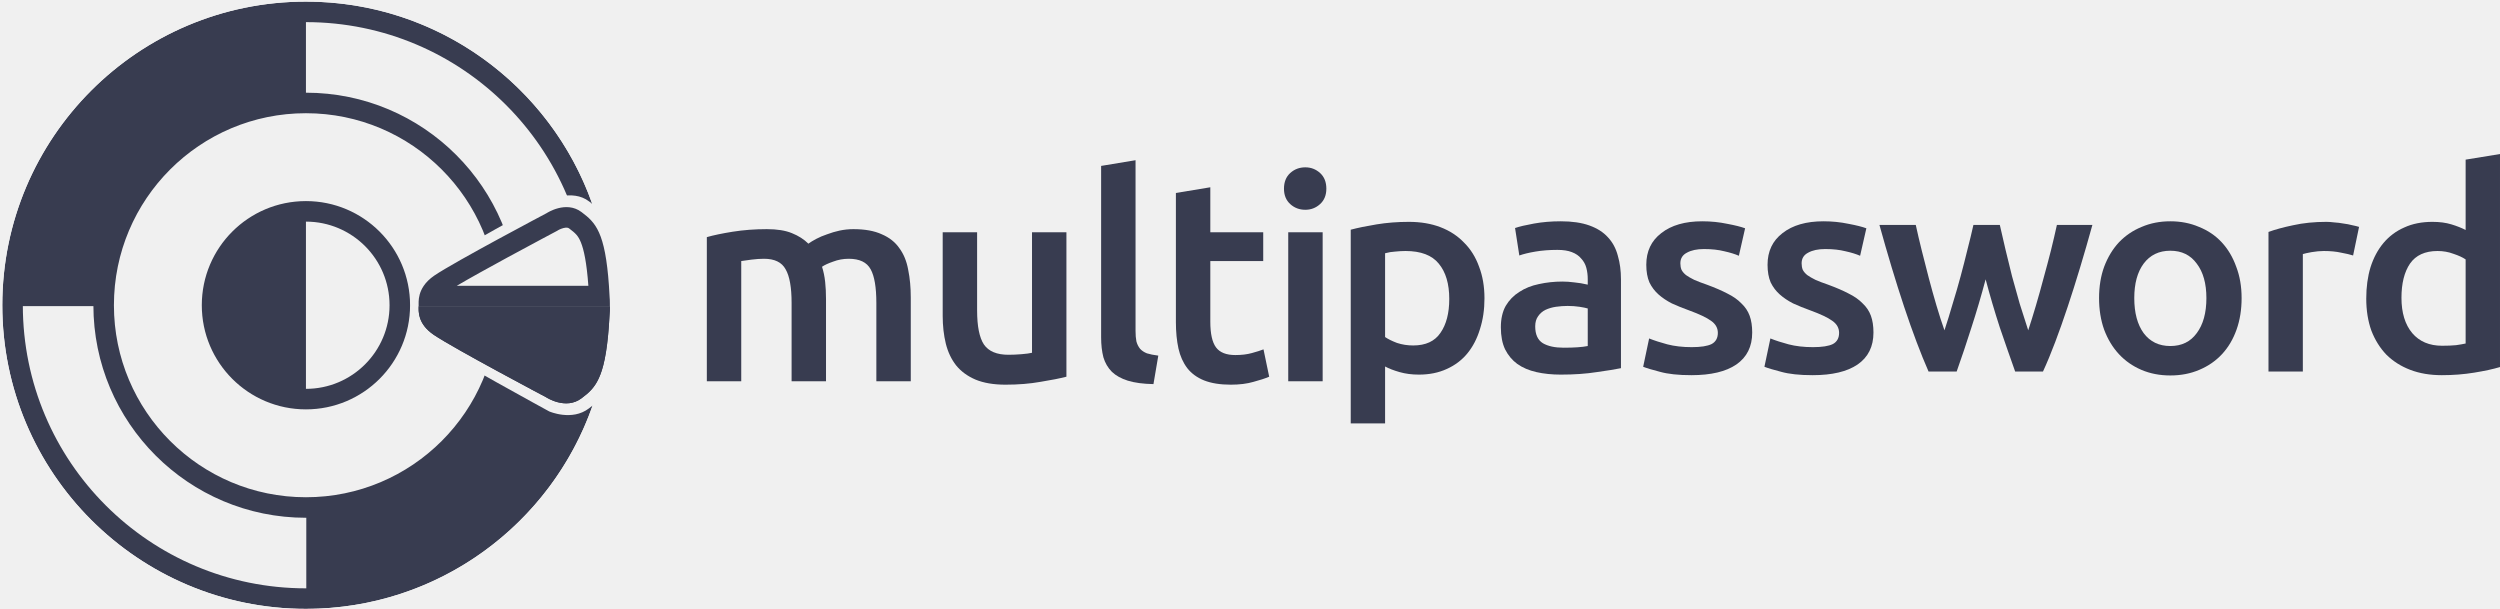
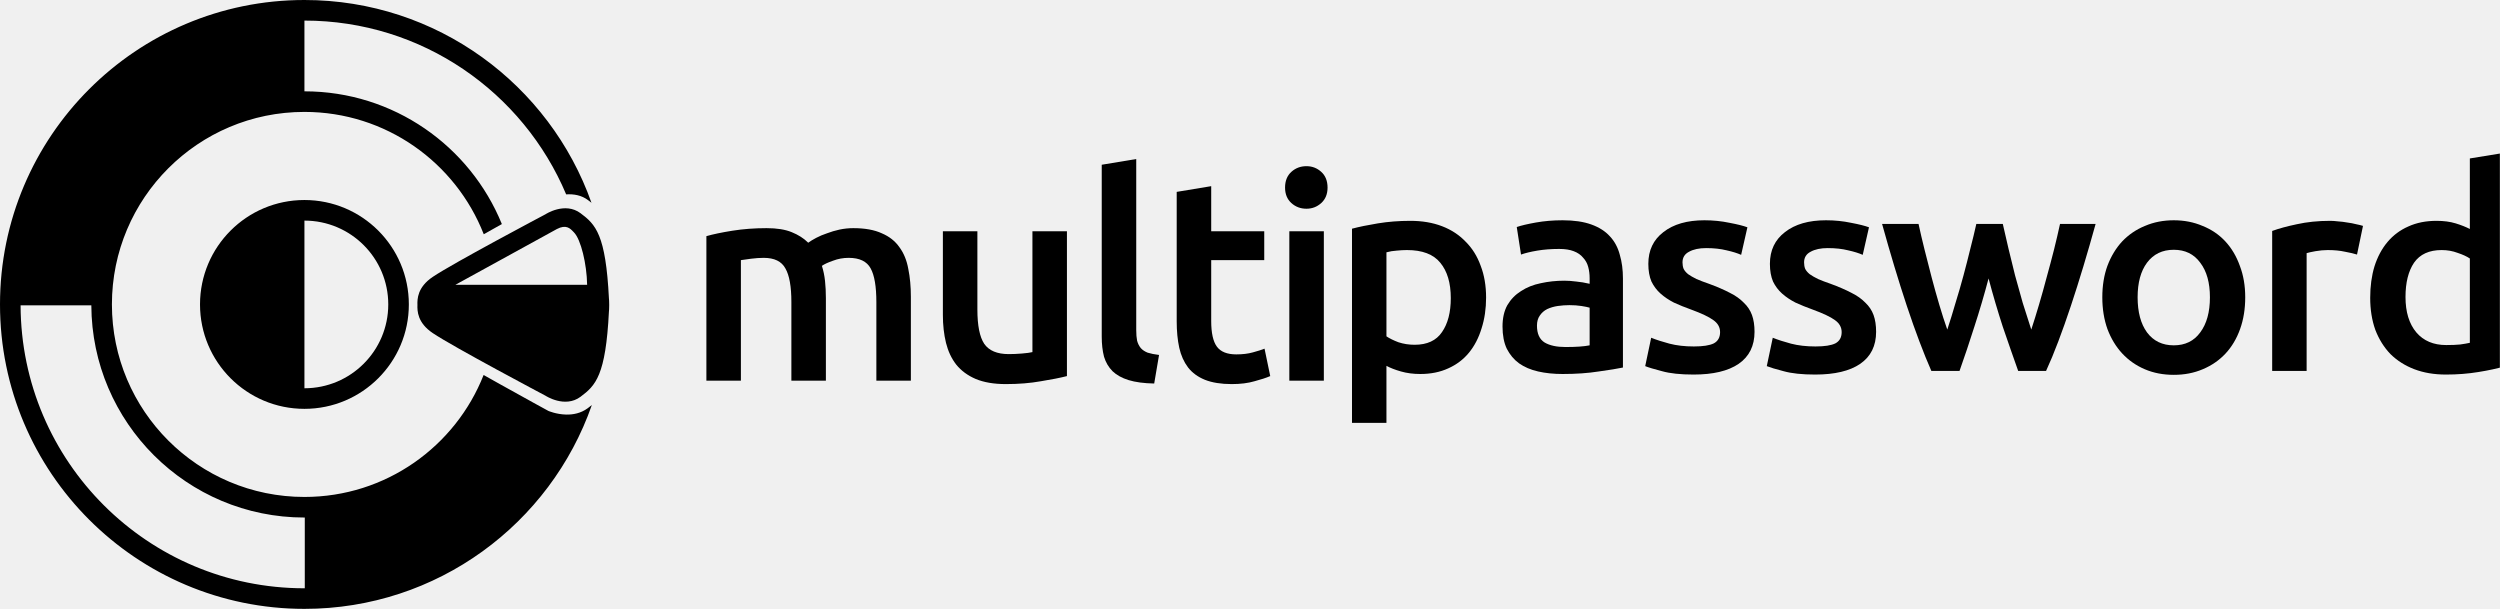
- <svg xmlns="http://www.w3.org/2000/svg" width="427" height="104" viewBox="0 0 427 104" fill="none">
-   <mask id="mask0" mask-type="alpha" maskUnits="userSpaceOnUse" x="0" y="0" width="102" height="104">
-     <path fill-rule="evenodd" clip-rule="evenodd" d="M101.154 34.821C100.991 34.692 100.827 34.565 100.662 34.437L100.619 34.404C97.755 32.179 93.516 34.237 93.516 34.237C93.516 34.237 76.548 43.478 72.83 46.084C70.049 48.032 70.124 50.624 70.156 51.712C70.158 51.781 70.159 51.844 70.16 51.901C70.162 52.016 70.162 52.132 70.162 52.248V52.284H70.166C70.132 53.367 70.195 56.396 73.1 58.416C76.843 61.026 93.808 70.271 93.808 70.271C93.808 70.271 97.706 71.979 100.589 69.754L100.62 69.73C100.821 69.575 101.02 69.421 101.217 69.265C94.142 89.489 74.892 103.994 52.254 103.994C23.612 103.994 0.394 80.775 0.394 52.134C0.394 23.492 23.612 0.274 52.254 0.274C74.824 0.274 94.027 14.692 101.154 34.821Z" fill="#24FF00" />
-   </mask>
-   <g mask="url(#mask0)">
-     <path fill-rule="evenodd" clip-rule="evenodd" d="M52.254 100.487C78.959 100.487 100.607 78.839 100.607 52.134C100.607 25.429 78.959 3.78 52.254 3.78C25.549 3.78 3.9 25.429 3.9 52.134C3.9 78.839 25.549 100.487 52.254 100.487ZM52.254 103.994C80.895 103.994 104.114 80.775 104.114 52.134C104.114 23.492 80.895 0.274 52.254 0.274C23.612 0.274 0.394 23.492 0.394 52.134C0.394 80.775 23.612 103.994 52.254 103.994Z" fill="#383C50" />
-     <path fill-rule="evenodd" clip-rule="evenodd" d="M52.253 84.929C70.366 84.929 85.049 70.246 85.049 52.134C85.049 34.021 70.366 19.338 52.253 19.338C34.141 19.338 19.458 34.021 19.458 52.134C19.458 70.246 34.141 84.929 52.253 84.929ZM52.253 88.436C72.302 88.436 88.555 72.183 88.555 52.134C88.555 32.085 72.302 15.832 52.253 15.832C32.204 15.832 15.951 32.085 15.951 52.134C15.951 72.183 32.204 88.436 52.253 88.436Z" fill="#383C50" />
-     <mask id="mask1" mask-type="alpha" maskUnits="userSpaceOnUse" x="0" y="0" width="104" height="104">
-       <path fill-rule="evenodd" clip-rule="evenodd" d="M52.283 103.474C80.638 103.474 103.624 80.488 103.624 52.133C103.624 23.778 80.638 0.792 52.283 0.792C23.928 0.792 0.941 23.778 0.941 52.133C0.941 80.488 23.928 103.474 52.283 103.474ZM52.283 88.072C72.132 88.072 88.222 71.981 88.222 52.133C88.222 32.284 72.132 16.194 52.283 16.194C32.434 16.194 16.344 32.284 16.344 52.133C16.344 71.981 32.434 88.072 52.283 88.072Z" fill="black" />
-     </mask>
-     <g mask="url(#mask1)">
-       <path d="M0.424 0.274H52.254V52.286H0.424V0.274Z" fill="#383C50" />
-       <path d="M52.315 52.289H104.144V104.302H52.315V52.289Z" fill="#383C50" />
-     </g>
-     <path fill-rule="evenodd" clip-rule="evenodd" d="M52.254 66.415C60.141 66.415 66.535 60.021 66.535 52.134C66.535 44.247 60.141 37.853 52.254 37.853C44.367 37.853 37.973 44.247 37.973 52.134C37.973 60.021 44.367 66.415 52.254 66.415ZM52.254 69.921C62.078 69.921 70.041 61.957 70.041 52.134C70.041 42.31 62.078 34.346 52.254 34.346C42.43 34.346 34.467 42.31 34.467 52.134C34.467 61.957 42.43 69.921 52.254 69.921Z" fill="#383C50" />
-     <mask id="mask2" mask-type="alpha" maskUnits="userSpaceOnUse" x="34" y="34" width="36" height="36">
-       <path d="M69.886 52.134C69.886 61.872 61.992 69.766 52.254 69.766C42.515 69.766 34.621 61.872 34.621 52.134C34.621 42.396 42.515 34.501 52.254 34.501C61.992 34.501 69.886 42.396 69.886 52.134Z" fill="black" />
-     </mask>
-     <g mask="url(#mask2)">
-       <path d="M34.467 34.347H52.254V69.921H34.467V34.347Z" fill="#383C50" />
-     </g>
+ <svg xmlns="http://www.w3.org/2000/svg" width="2053" height="500" viewBox="0 0 2053 500" fill="none">
+   <g clip-path="url(#clip0_1936_709)">
+     <path fill-rule="evenodd" clip-rule="evenodd" d="M483.375 164.701L483.154 164.53C477.567 160.19 470.894 159.231 464.93 159.628C429.629 75.775 346.69 16.904 250 16.904L250 75C323.306 75 386.084 120.073 412.134 184.017C407.301 186.712 402.279 189.525 397.258 192.356C374.22 133.549 316.973 91.904 250 91.904C162.686 91.904 91.904 162.686 91.904 250C91.904 337.314 162.686 408.096 250 408.096C316.861 408.096 374.028 366.591 397.142 307.94C401.655 310.488 406.183 313.029 410.589 315.491C431.885 327.39 450.32 337.435 450.32 337.435C450.32 337.435 456.766 340.259 464.899 340.444C470.504 340.572 476.91 339.446 482.561 335.279C482.662 335.205 482.762 335.13 482.862 335.054C482.911 335.017 482.959 334.98 483.007 334.943L483.16 334.825L483.165 334.821L483.168 334.819C484.133 334.075 485.091 333.336 486.038 332.584C451.931 430.075 359.131 500 250 500C111.929 500 0 388.071 0 250C0 111.929 111.929 0 250 0C358.805 0 451.375 69.507 485.73 166.542C484.957 165.929 484.178 165.324 483.394 164.716L483.387 164.71L483.375 164.701ZM250.291 483.096V425L250 425C153.595 425 75.397 347.046 75.001 250.734H16.905C17.301 379.132 121.509 483.096 250 483.096L250.291 483.096Z" fill="black" />
+     <path fill-rule="evenodd" clip-rule="evenodd" d="M335.747 250C335.747 297.357 297.356 335.747 250 335.747C202.643 335.747 164.253 297.357 164.253 250C164.253 202.644 202.643 164.253 250 164.253C297.356 164.253 335.747 202.644 335.747 250ZM318.843 250C318.843 288.021 288.021 318.843 250 318.843L249.999 181.157C288.02 181.157 318.843 211.979 318.843 250Z" fill="black" />
+     <path fill-rule="evenodd" clip-rule="evenodd" d="M447.962 175.954C447.962 175.954 372.083 216.075 355.342 227.402C342.739 235.908 342.65 245.591 342.796 250.456C342.65 255.321 342.739 265.004 355.342 273.51C372.083 284.837 447.962 324.958 447.962 324.958C447.962 324.958 463.881 335.449 476.776 325.794C489.097 316.577 497.439 308.499 500.06 255.74C500.181 255.023 500.239 253.478 500.264 250.912H500.271C500.27 250.828 500.27 250.745 500.27 250.662C500.269 250.442 500.269 250.226 500.271 250H500.264C500.239 247.435 500.181 245.89 500.06 245.173C497.439 192.413 489.097 184.336 476.776 175.118C463.881 165.463 447.962 175.954 447.962 175.954ZM373.999 233.856L457.338 188.075C464.88 184.133 468.165 187.546 470.717 190.198C470.819 190.303 470.919 190.407 471.018 190.51C471.119 190.614 471.219 190.716 471.319 190.816C477.038 196.583 481.873 216.859 482.147 233.856H373.999Z" fill="black" />
+     <path d="M649.879 248.1C649.879 235.279 648.24 226.054 644.961 220.425C641.839 214.639 635.906 211.747 627.162 211.747C624.04 211.747 620.605 211.981 616.858 212.45C613.111 212.919 610.3 213.31 608.427 213.623V312.599H580.089V193.922C585.554 192.358 592.658 190.873 601.401 189.465C610.3 188.058 619.668 187.354 629.504 187.354C637.935 187.354 644.805 188.449 650.114 190.638C655.578 192.827 660.106 195.72 663.697 199.316C665.414 198.065 667.6 196.736 670.254 195.329C672.909 193.922 675.875 192.671 679.154 191.576C682.433 190.325 685.867 189.309 689.458 188.527C693.206 187.745 696.953 187.354 700.7 187.354C710.224 187.354 718.03 188.762 724.119 191.576C730.365 194.234 735.205 198.065 738.639 203.069C742.23 207.916 744.65 213.857 745.899 220.894C747.305 227.774 748.007 235.357 748.007 243.644V312.599H719.67V248.1C719.67 235.279 718.108 226.054 714.986 220.425C711.863 214.639 705.852 211.747 696.953 211.747C692.425 211.747 688.131 212.528 684.072 214.092C680.013 215.499 676.968 216.907 674.938 218.314C676.187 222.223 677.046 226.366 677.514 230.744C677.983 235.123 678.217 239.813 678.217 244.817V312.599H649.879V248.1Z" fill="black" />
+     <path d="M876.167 308.846C870.702 310.254 863.598 311.661 854.855 313.068C846.112 314.632 836.51 315.414 826.049 315.414C816.213 315.414 807.938 314.006 801.224 311.192C794.667 308.377 789.359 304.468 785.299 299.465C781.396 294.461 778.586 288.52 776.868 281.64C775.151 274.604 774.292 266.942 774.292 258.655V189.934H802.63V254.199C802.63 267.333 804.503 276.714 808.25 282.343C812.154 287.972 818.867 290.787 828.391 290.787C831.826 290.787 835.417 290.63 839.164 290.318C843.067 290.005 845.956 289.614 847.829 289.145V189.934H876.167V308.846Z" fill="black" />
+     <path d="M947.833 314.945C939.401 314.788 932.376 313.85 926.755 312.13C921.29 310.41 916.919 307.986 913.64 304.859C910.361 301.576 908.019 297.589 906.614 292.898C905.365 288.051 904.741 282.578 904.741 276.48V135.286L933.078 130.596V271.085C933.078 274.525 933.312 277.418 933.781 279.763C934.405 282.109 935.42 284.142 936.825 285.861C938.231 287.425 940.104 288.676 942.446 289.614C944.944 290.396 948.067 291.021 951.814 291.49L947.833 314.945Z" fill="black" />
+     <path d="M966.305 157.568L994.642 152.877V189.934H1038.2V213.623H994.642V263.58C994.642 273.431 996.204 280.467 999.326 284.689C1002.45 288.911 1007.76 291.021 1015.25 291.021C1020.4 291.021 1024.93 290.474 1028.83 289.38C1032.89 288.285 1036.09 287.269 1038.44 286.331L1043.12 308.846C1039.84 310.254 1035.55 311.661 1030.24 313.068C1024.93 314.632 1018.69 315.414 1011.5 315.414C1002.76 315.414 995.423 314.241 989.49 311.895C983.713 309.55 979.107 306.188 975.673 301.81C972.238 297.276 969.818 291.881 968.412 285.627C967.007 279.216 966.305 271.945 966.305 263.815V157.568Z" fill="black" />
+     <path d="M1087.14 312.599H1058.8V189.934H1087.14V312.599ZM1090.19 154.05C1090.19 159.366 1088.47 163.588 1085.03 166.715C1081.6 169.842 1077.54 171.406 1072.86 171.406C1068.02 171.406 1063.88 169.842 1060.44 166.715C1057.01 163.588 1055.29 159.366 1055.29 154.05C1055.29 148.577 1057.01 144.277 1060.44 141.15C1063.88 138.023 1068.02 136.459 1072.86 136.459C1077.54 136.459 1081.6 138.023 1085.03 141.15C1088.47 144.277 1090.19 148.577 1090.19 154.05Z" fill="black" />
+     <path d="M1191.39 244.815C1191.39 232.353 1188.5 222.66 1182.74 215.737C1177.13 208.813 1168.01 205.351 1155.38 205.351C1152.73 205.351 1149.93 205.505 1146.97 205.813C1144.16 205.967 1141.35 206.428 1138.55 207.198V276.202C1141.04 277.894 1144.32 279.509 1148.37 281.048C1152.58 282.433 1157.02 283.125 1161.69 283.125C1171.98 283.125 1179.46 279.663 1184.14 272.74C1188.97 265.816 1191.39 256.508 1191.39 244.815ZM1220.38 244.354C1220.38 253.585 1219.13 262.047 1216.64 269.74C1214.3 277.432 1210.87 284.048 1206.35 289.587C1201.83 295.126 1196.14 299.434 1189.28 302.511C1182.58 305.588 1174.94 307.126 1166.37 307.126C1160.6 307.126 1155.3 306.434 1150.47 305.049C1145.64 303.665 1141.67 302.126 1138.55 300.434V347.282H1110.26V187.812C1116.03 186.273 1123.12 184.812 1131.54 183.427C1139.95 182.042 1148.84 181.35 1158.19 181.35C1167.85 181.35 1176.5 182.812 1184.14 185.735C1191.78 188.658 1198.24 192.889 1203.54 198.428C1209 203.813 1213.13 210.429 1215.94 218.275C1218.9 225.968 1220.38 234.661 1220.38 244.354Z" fill="black" />
+     <path d="M1285.54 284.971C1294.27 284.971 1300.89 284.51 1305.41 283.587V252.662C1303.85 252.2 1301.59 251.739 1298.63 251.277C1295.67 250.816 1292.39 250.585 1288.81 250.585C1285.69 250.585 1282.5 250.816 1279.22 251.277C1276.11 251.739 1273.22 252.585 1270.57 253.816C1268.08 255.047 1266.05 256.816 1264.5 259.124C1262.94 261.278 1262.16 264.047 1262.16 267.432C1262.16 274.048 1264.26 278.663 1268.47 281.279C1272.68 283.74 1278.37 284.971 1285.54 284.971ZM1283.2 180.889C1292.55 180.889 1300.42 182.042 1306.81 184.35C1313.2 186.658 1318.27 189.889 1322.01 194.043C1325.91 198.197 1328.63 203.274 1330.19 209.275C1331.91 215.121 1332.76 221.583 1332.76 228.66V301.818C1328.4 302.742 1321.77 303.818 1312.89 305.049C1304.16 306.434 1294.27 307.126 1283.2 307.126C1275.87 307.126 1269.17 306.434 1263.09 305.049C1257.01 303.665 1251.79 301.434 1247.43 298.357C1243.22 295.28 1239.87 291.279 1237.37 286.356C1235.04 281.433 1233.87 275.355 1233.87 268.124C1233.87 261.201 1235.19 255.354 1237.84 250.585C1240.65 245.815 1244.39 241.969 1249.06 239.046C1253.74 235.969 1259.12 233.815 1265.2 232.584C1271.43 231.199 1277.9 230.507 1284.6 230.507C1287.72 230.507 1290.99 230.737 1294.42 231.199C1297.85 231.507 1301.51 232.122 1305.41 233.045V228.43C1305.41 225.199 1305.02 222.122 1304.24 219.198C1303.46 216.275 1302.06 213.737 1300.03 211.583C1298.16 209.275 1295.59 207.505 1292.32 206.275C1289.2 205.044 1285.22 204.428 1280.39 204.428C1273.85 204.428 1267.85 204.89 1262.39 205.813C1256.94 206.736 1252.49 207.813 1249.06 209.044L1245.56 186.427C1249.14 185.196 1254.36 183.966 1261.22 182.735C1268.08 181.504 1275.41 180.889 1283.2 180.889Z" fill="black" />
+     <path d="M1391.02 284.51C1398.5 284.51 1403.96 283.663 1407.39 281.971C1410.81 280.125 1412.53 277.048 1412.53 272.74C1412.53 268.74 1410.66 265.432 1406.92 262.816C1403.33 260.201 1397.33 257.354 1388.92 254.277C1383.77 252.431 1379.02 250.508 1374.65 248.508C1370.45 246.354 1366.78 243.892 1363.67 241.123C1360.55 238.353 1358.06 235.045 1356.18 231.199C1354.47 227.199 1353.61 222.352 1353.61 216.66C1353.61 205.582 1357.74 196.889 1366 190.581C1374.26 184.119 1385.49 180.889 1399.67 180.889C1406.84 180.889 1413.7 181.581 1420.24 182.966C1426.79 184.196 1431.7 185.427 1434.97 186.658L1429.83 209.275C1426.71 207.89 1422.74 206.659 1417.91 205.582C1413.07 204.351 1407.46 203.736 1401.07 203.736C1395.31 203.736 1390.63 204.736 1387.05 206.736C1383.46 208.582 1381.67 211.506 1381.67 215.506C1381.67 217.506 1381.98 219.275 1382.6 220.814C1383.38 222.352 1384.63 223.814 1386.34 225.199C1388.06 226.43 1390.32 227.737 1393.12 229.122C1395.93 230.353 1399.36 231.661 1403.41 233.045C1410.11 235.507 1415.8 237.969 1420.48 240.43C1425.15 242.738 1428.97 245.431 1431.93 248.508C1435.05 251.431 1437.31 254.816 1438.71 258.662C1440.12 262.508 1440.82 267.124 1440.82 272.509C1440.82 284.048 1436.45 292.818 1427.73 298.818C1419.15 304.665 1406.84 307.588 1390.79 307.588C1380.03 307.588 1371.38 306.665 1364.84 304.819C1358.29 303.126 1353.69 301.741 1351.04 300.664L1355.95 277.355C1360.16 279.048 1365.15 280.663 1370.91 282.202C1376.84 283.74 1383.54 284.51 1391.02 284.51Z" fill="black" />
+     <path d="M1490.86 284.51C1498.34 284.51 1503.79 283.663 1507.22 281.971C1510.65 280.125 1512.37 277.048 1512.37 272.74C1512.37 268.74 1510.5 265.432 1506.76 262.816C1503.17 260.201 1497.17 257.354 1488.75 254.277C1483.61 252.431 1478.86 250.508 1474.49 248.508C1470.28 246.354 1466.62 243.892 1463.5 241.123C1460.39 238.353 1457.89 235.045 1456.02 231.199C1454.31 227.199 1453.45 222.352 1453.45 216.66C1453.45 205.582 1457.58 196.889 1465.84 190.581C1474.1 184.119 1485.32 180.889 1499.51 180.889C1506.68 180.889 1513.54 181.581 1520.08 182.966C1526.63 184.196 1531.54 185.427 1534.81 186.658L1529.67 209.275C1526.55 207.89 1522.58 206.659 1517.74 205.582C1512.91 204.351 1507.3 203.736 1500.91 203.736C1495.14 203.736 1490.47 204.736 1486.88 206.736C1483.3 208.582 1481.51 211.506 1481.51 215.506C1481.51 217.506 1481.82 219.275 1482.44 220.814C1483.22 222.352 1484.47 223.814 1486.18 225.199C1487.9 226.43 1490.16 227.737 1492.96 229.122C1495.77 230.353 1499.2 231.661 1503.25 233.045C1509.95 235.507 1515.64 237.969 1520.32 240.43C1524.99 242.738 1528.81 245.431 1531.77 248.508C1534.89 251.431 1537.15 254.816 1538.55 258.662C1539.95 262.508 1540.66 267.124 1540.66 272.509C1540.66 284.048 1536.29 292.818 1527.56 298.818C1518.99 304.665 1506.68 307.588 1490.62 307.588C1479.87 307.588 1471.22 306.665 1464.67 304.819C1458.13 303.126 1453.53 301.741 1450.88 300.664L1455.79 277.355C1460 279.048 1464.98 280.663 1470.75 282.202C1476.67 283.74 1483.38 284.51 1490.86 284.51Z" fill="black" />
+     <path d="M1633.01 228.66C1629.43 242.2 1625.53 255.431 1621.32 268.355C1617.27 281.125 1613.22 293.202 1609.17 304.588H1586.02C1582.9 297.51 1579.63 289.433 1576.2 280.356C1572.77 271.278 1569.34 261.585 1565.91 251.277C1562.48 240.969 1559.06 230.122 1555.63 218.737C1552.2 207.352 1548.85 195.736 1545.57 183.889H1575.5C1576.9 190.351 1578.54 197.351 1580.41 204.89C1582.28 212.275 1584.23 219.891 1586.25 227.737C1588.28 235.43 1590.38 242.969 1592.57 250.354C1594.75 257.739 1596.93 264.509 1599.11 270.663C1601.45 263.585 1603.71 256.277 1605.89 248.738C1608.23 241.2 1610.41 233.661 1612.44 226.122C1614.46 218.583 1616.34 211.275 1618.05 204.198C1619.92 196.966 1621.56 190.197 1622.96 183.889H1644.7C1646.1 190.197 1647.66 196.966 1649.38 204.198C1651.09 211.275 1652.88 218.583 1654.76 226.122C1656.78 233.661 1658.89 241.2 1661.07 248.738C1663.41 256.277 1665.74 263.585 1668.08 270.663C1670.11 264.509 1672.21 257.739 1674.39 250.354C1676.58 242.969 1678.68 235.43 1680.71 227.737C1682.89 219.891 1684.91 212.275 1686.79 204.89C1688.66 197.351 1690.29 190.351 1691.69 183.889H1720.92C1717.65 195.736 1714.3 207.352 1710.87 218.737C1707.44 230.122 1704.01 240.969 1700.58 251.277C1697.15 261.585 1693.72 271.278 1690.29 280.356C1686.86 289.433 1683.51 297.51 1680.24 304.588H1657.33C1653.27 293.202 1649.07 281.125 1644.7 268.355C1640.49 255.431 1636.6 242.2 1633.01 228.66Z" fill="black" />
+     <path d="M1843.78 244.123C1843.78 253.662 1842.38 262.355 1839.57 270.201C1836.77 278.048 1832.79 284.74 1827.65 290.279C1822.5 295.818 1816.27 300.126 1808.94 303.203C1801.78 306.28 1793.83 307.819 1785.1 307.819C1776.37 307.819 1768.42 306.28 1761.25 303.203C1754.08 300.126 1747.92 295.818 1742.78 290.279C1737.64 284.74 1733.58 278.048 1730.62 270.201C1727.82 262.355 1726.42 253.662 1726.42 244.123C1726.42 234.584 1727.82 225.968 1730.62 218.275C1733.58 210.429 1737.64 203.736 1742.78 198.197C1748.08 192.658 1754.31 188.427 1761.48 185.504C1768.65 182.427 1776.53 180.889 1785.1 180.889C1793.67 180.889 1801.54 182.427 1808.71 185.504C1816.04 188.427 1822.27 192.658 1827.41 198.197C1832.56 203.736 1836.53 210.429 1839.34 218.275C1842.3 225.968 1843.78 234.584 1843.78 244.123ZM1814.79 244.123C1814.79 232.122 1812.14 222.66 1806.84 215.737C1801.7 208.659 1794.45 205.121 1785.1 205.121C1775.75 205.121 1768.42 208.659 1763.12 215.737C1757.98 222.66 1755.41 232.122 1755.41 244.123C1755.41 256.277 1757.98 265.893 1763.12 272.971C1768.42 280.048 1775.75 283.587 1785.1 283.587C1794.45 283.587 1801.7 280.048 1806.84 272.971C1812.14 265.893 1814.79 256.277 1814.79 244.123Z" fill="black" />
+     <path d="M1935.58 209.044C1933.24 208.275 1929.97 207.505 1925.76 206.736C1921.71 205.813 1916.96 205.351 1911.5 205.351C1908.38 205.351 1905.03 205.659 1901.45 206.275C1898.02 206.89 1895.6 207.428 1894.2 207.89V304.588H1865.91V189.658C1871.37 187.658 1878.15 185.812 1886.25 184.119C1894.51 182.273 1903.63 181.35 1913.6 181.35C1915.47 181.35 1917.66 181.504 1920.15 181.812C1922.64 181.966 1925.14 182.273 1927.63 182.735C1930.13 183.043 1932.54 183.504 1934.88 184.119C1937.22 184.581 1939.09 185.043 1940.49 185.504L1935.58 209.044Z" fill="black" />
+     <path d="M1975.4 243.892C1975.4 256.2 1978.36 265.893 1984.29 272.971C1990.21 279.894 1998.39 283.356 2008.83 283.356C2013.35 283.356 2017.17 283.202 2020.29 282.894C2023.56 282.433 2026.21 281.971 2028.24 281.51V212.275C2025.74 210.583 2022.39 209.044 2018.19 207.659C2014.13 206.121 2009.77 205.351 2005.09 205.351C1994.81 205.351 1987.25 208.813 1982.41 215.737C1977.74 222.66 1975.4 232.045 1975.4 243.892ZM2056.53 300.895C2050.92 302.588 2043.83 304.126 2035.25 305.511C2026.84 306.896 2017.95 307.588 2008.6 307.588C1998.94 307.588 1990.29 306.126 1982.65 303.203C1975.01 300.28 1968.47 296.126 1963.01 290.741C1957.71 285.202 1953.58 278.586 1950.62 270.894C1947.81 263.047 1946.41 254.277 1946.41 244.584C1946.41 235.045 1947.58 226.43 1949.92 218.737C1952.41 210.89 1956 204.198 1960.67 198.659C1965.35 193.12 1971.04 188.889 1977.74 185.966C1984.44 182.889 1992.16 181.35 2000.88 181.35C2006.81 181.35 2012.03 182.042 2016.55 183.427C2021.07 184.812 2024.97 186.35 2028.24 188.043V130.116L2056.53 125.501V300.895Z" fill="black" />
  </g>
-   <path fill-rule="evenodd" clip-rule="evenodd" d="M104.009 48.82C104.051 49.427 104.089 50.067 104.122 50.742C104.149 50.895 104.163 51.357 104.166 51.854C104.167 52.011 104.167 52.171 104.166 52.327H71.502V52.126C71.502 52.083 71.501 52.035 71.5 51.982C71.498 51.855 71.496 51.697 71.502 51.514C71.525 50.852 71.666 49.862 72.376 48.82C72.775 48.234 73.355 47.631 74.195 47.059C77.644 44.714 93.387 36.395 93.387 36.395L95.025 39.495L94.348 39.854C93.913 40.085 93.287 40.418 92.525 40.825C91 41.639 88.932 42.748 86.759 43.929C83.507 45.695 80.168 47.544 78.006 48.82H100.494C100.201 44.802 99.724 42.655 99.22 41.404C98.754 40.248 98.279 39.824 97.215 39.023L97.214 39.022C97.055 38.902 96.809 38.806 96.225 38.955C95.947 39.026 95.689 39.134 95.496 39.229C95.404 39.275 95.339 39.312 95.306 39.331C95.301 39.334 95.298 39.336 95.295 39.337L95.18 39.414L95.025 39.495L93.387 36.395C93.387 36.395 96.667 34.219 99.324 36.222C101.707 38.016 103.367 39.591 104.009 48.82Z" fill="#383C50" />
-   <path d="M74.106 57.2C77.579 59.55 93.319 67.872 93.319 67.872C93.319 67.872 96.621 70.049 99.296 68.046C101.852 66.134 103.583 64.458 104.126 53.514C104.154 53.348 104.166 52.97 104.17 52.323H71.506C71.474 53.297 71.407 55.379 74.106 57.2Z" fill="#383C50" />
-   <path fill-rule="evenodd" clip-rule="evenodd" d="M72.575 55.83C71.746 54.803 71.545 53.8 71.506 53.048C71.492 52.768 71.5 52.522 71.506 52.323H104.17C104.166 52.97 104.154 53.348 104.126 53.514C104.085 54.337 104.038 55.107 103.984 55.83C103.318 64.711 101.66 66.277 99.296 68.046C96.621 70.049 93.319 67.872 93.319 67.872L94.958 64.772L95.108 64.851L95.218 64.924C95.221 64.926 95.225 64.928 95.23 64.931C95.263 64.951 95.33 64.988 95.424 65.034C95.619 65.13 95.882 65.239 96.165 65.311C96.761 65.462 97.024 65.367 97.195 65.239L97.196 65.238C98.266 64.438 98.746 64.01 99.215 62.851C99.705 61.641 100.17 59.594 100.466 55.83H78.591C80.746 57.079 83.755 58.742 86.689 60.336C88.864 61.518 90.932 62.628 92.457 63.442C93.219 63.849 93.845 64.182 94.281 64.413L94.958 64.772L93.319 67.872C93.319 67.872 77.579 59.55 74.106 57.2C73.442 56.752 72.946 56.288 72.575 55.83Z" fill="#383C50" />
-   <path d="M135.204 51.74C135.204 49.08 134.864 47.166 134.184 45.998C133.536 44.798 132.305 44.198 130.491 44.198C129.844 44.198 129.131 44.247 128.354 44.344C127.577 44.442 126.994 44.523 126.605 44.588V65.119H120.727V40.501C121.86 40.176 123.334 39.868 125.147 39.576C126.994 39.284 128.937 39.138 130.977 39.138C132.726 39.138 134.151 39.365 135.252 39.82C136.386 40.274 137.325 40.874 138.07 41.62C138.426 41.36 138.88 41.085 139.43 40.793C139.981 40.501 140.596 40.241 141.277 40.014C141.957 39.755 142.669 39.544 143.414 39.382C144.191 39.219 144.969 39.138 145.746 39.138C147.722 39.138 149.341 39.43 150.604 40.014C151.9 40.566 152.904 41.36 153.616 42.398C154.361 43.404 154.863 44.636 155.122 46.096C155.414 47.523 155.56 49.096 155.56 50.815V65.119H149.681V51.74C149.681 49.08 149.357 47.166 148.71 45.998C148.062 44.798 146.815 44.198 144.969 44.198C144.03 44.198 143.139 44.361 142.297 44.685C141.455 44.977 140.823 45.269 140.402 45.561C140.661 46.372 140.839 47.231 140.936 48.139C141.034 49.047 141.082 50.02 141.082 51.059V65.119H135.204V51.74Z" fill="#383C50" />
-   <path d="M182.145 64.341C181.011 64.633 179.538 64.925 177.724 65.217C175.91 65.541 173.919 65.703 171.749 65.703C169.708 65.703 167.992 65.411 166.599 64.827C165.239 64.243 164.137 63.433 163.295 62.395C162.486 61.357 161.903 60.124 161.546 58.697C161.19 57.237 161.012 55.648 161.012 53.929V39.674H166.89V53.005C166.89 55.729 167.279 57.675 168.056 58.843C168.866 60.011 170.259 60.594 172.234 60.594C172.947 60.594 173.692 60.562 174.469 60.497C175.279 60.432 175.878 60.351 176.267 60.254V39.674H182.145V64.341Z" fill="#383C50" />
-   <path d="M197.011 65.606C195.262 65.573 193.805 65.379 192.639 65.022C191.505 64.665 190.599 64.162 189.918 63.514C189.238 62.833 188.752 62.005 188.461 61.032C188.202 60.027 188.072 58.892 188.072 57.627V28.337L193.951 27.364V56.508C193.951 57.221 193.999 57.821 194.096 58.308C194.226 58.794 194.437 59.216 194.728 59.573C195.02 59.897 195.408 60.157 195.894 60.351C196.412 60.513 197.06 60.643 197.837 60.74L197.011 65.606Z" fill="#383C50" />
-   <path d="M200.843 32.959L206.722 31.986V39.674H215.758V44.588H206.722V54.951C206.722 56.994 207.045 58.454 207.693 59.33C208.341 60.205 209.442 60.643 210.997 60.643C212.066 60.643 213.005 60.53 213.814 60.303C214.657 60.075 215.32 59.865 215.806 59.67L216.778 64.341C216.098 64.633 215.207 64.925 214.106 65.217C213.005 65.541 211.709 65.703 210.219 65.703C208.406 65.703 206.884 65.46 205.653 64.973C204.454 64.487 203.499 63.789 202.786 62.881C202.074 61.941 201.572 60.822 201.28 59.524C200.989 58.194 200.843 56.686 200.843 54.999V32.959Z" fill="#383C50" />
-   <path d="M225.91 65.119H220.031V39.674H225.91V65.119ZM226.541 32.23C226.541 33.333 226.185 34.208 225.473 34.857C224.76 35.506 223.918 35.83 222.946 35.83C221.942 35.83 221.084 35.506 220.371 34.857C219.659 34.208 219.303 33.333 219.303 32.23C219.303 31.095 219.659 30.203 220.371 29.554C221.084 28.905 221.942 28.581 222.946 28.581C223.918 28.581 224.76 28.905 225.473 29.554C226.185 30.203 226.541 31.095 226.541 32.23Z" fill="#383C50" />
-   <path d="M247.534 51.058C247.534 48.473 246.936 46.462 245.74 45.026C244.576 43.59 242.684 42.872 240.065 42.872C239.516 42.872 238.934 42.904 238.319 42.968C237.737 42.999 237.155 43.095 236.573 43.255V57.569C237.091 57.92 237.77 58.255 238.61 58.574C239.483 58.861 240.405 59.005 241.375 59.005C243.509 59.005 245.061 58.287 246.031 56.851C247.033 55.415 247.534 53.484 247.534 51.058ZM253.548 50.962C253.548 52.877 253.289 54.633 252.772 56.228C252.287 57.824 251.576 59.197 250.638 60.346C249.7 61.495 248.52 62.388 247.098 63.026C245.707 63.665 244.123 63.984 242.345 63.984C241.148 63.984 240.049 63.84 239.047 63.553C238.045 63.266 237.22 62.947 236.573 62.596V72.314H230.705V39.233C231.901 38.914 233.372 38.611 235.118 38.324C236.864 38.036 238.707 37.893 240.647 37.893C242.652 37.893 244.446 38.196 246.031 38.803C247.615 39.409 248.957 40.287 250.056 41.435C251.188 42.553 252.044 43.925 252.626 45.553C253.241 47.148 253.548 48.952 253.548 50.962Z" fill="#383C50" />
-   <path d="M267.065 59.388C268.875 59.388 270.249 59.292 271.187 59.101V52.686C270.864 52.59 270.395 52.494 269.78 52.399C269.166 52.303 268.487 52.255 267.744 52.255C267.097 52.255 266.434 52.303 265.755 52.399C265.108 52.494 264.51 52.67 263.961 52.925C263.443 53.181 263.023 53.547 262.7 54.026C262.376 54.473 262.215 55.047 262.215 55.75C262.215 57.122 262.651 58.08 263.524 58.622C264.397 59.133 265.577 59.388 267.065 59.388ZM266.58 37.797C268.519 37.797 270.152 38.036 271.478 38.515C272.804 38.994 273.854 39.664 274.63 40.526C275.439 41.388 276.004 42.441 276.328 43.686C276.683 44.898 276.861 46.239 276.861 47.707V62.883C275.956 63.074 274.582 63.298 272.739 63.553C270.928 63.84 268.875 63.984 266.58 63.984C265.06 63.984 263.67 63.84 262.409 63.553C261.148 63.266 260.065 62.803 259.159 62.165C258.286 61.526 257.591 60.697 257.074 59.675C256.589 58.654 256.346 57.393 256.346 55.893C256.346 54.457 256.621 53.244 257.171 52.255C257.753 51.266 258.529 50.468 259.499 49.861C260.469 49.223 261.584 48.776 262.845 48.521C264.138 48.234 265.48 48.09 266.871 48.09C267.517 48.09 268.196 48.138 268.907 48.234C269.619 48.297 270.379 48.425 271.187 48.617V47.659C271.187 46.989 271.106 46.35 270.944 45.744C270.783 45.138 270.492 44.611 270.071 44.164C269.683 43.686 269.15 43.319 268.471 43.063C267.824 42.808 267 42.68 265.998 42.68C264.64 42.68 263.395 42.776 262.263 42.968C261.132 43.159 260.21 43.382 259.499 43.638L258.771 38.946C259.515 38.691 260.598 38.435 262.021 38.18C263.443 37.925 264.963 37.797 266.58 37.797Z" fill="#383C50" />
-   <path d="M288.946 59.292C290.498 59.292 291.63 59.117 292.341 58.766C293.052 58.383 293.408 57.744 293.408 56.851C293.408 56.021 293.02 55.335 292.244 54.792C291.5 54.25 290.256 53.659 288.51 53.021C287.443 52.638 286.456 52.239 285.551 51.824C284.678 51.377 283.918 50.867 283.272 50.292C282.625 49.718 282.108 49.031 281.72 48.234C281.364 47.404 281.186 46.398 281.186 45.218C281.186 42.92 282.043 41.116 283.757 39.808C285.47 38.467 287.798 37.797 290.74 37.797C292.228 37.797 293.65 37.941 295.008 38.228C296.366 38.483 297.385 38.739 298.064 38.994L296.997 43.686C296.35 43.398 295.526 43.143 294.523 42.92C293.521 42.664 292.357 42.537 291.031 42.537C289.835 42.537 288.865 42.744 288.122 43.159C287.378 43.542 287.006 44.148 287.006 44.978C287.006 45.393 287.071 45.76 287.2 46.079C287.362 46.398 287.62 46.702 287.976 46.989C288.332 47.244 288.801 47.516 289.383 47.803C289.965 48.058 290.676 48.329 291.516 48.617C292.907 49.127 294.087 49.638 295.057 50.148C296.027 50.627 296.819 51.186 297.433 51.824C298.08 52.431 298.549 53.133 298.84 53.931C299.131 54.728 299.276 55.686 299.276 56.803C299.276 59.197 298.371 61.016 296.56 62.261C294.782 63.473 292.228 64.08 288.898 64.08C286.667 64.08 284.872 63.888 283.514 63.505C282.156 63.154 281.202 62.867 280.653 62.644L281.671 57.808C282.544 58.159 283.579 58.494 284.775 58.814C286.004 59.133 287.394 59.292 288.946 59.292Z" fill="#383C50" />
-   <path d="M309.656 59.292C311.208 59.292 312.34 59.117 313.051 58.766C313.763 58.383 314.118 57.744 314.118 56.851C314.118 56.021 313.73 55.335 312.954 54.792C312.211 54.25 310.966 53.659 309.22 53.021C308.153 52.638 307.167 52.239 306.262 51.824C305.389 51.377 304.629 50.867 303.982 50.292C303.335 49.718 302.818 49.031 302.43 48.234C302.074 47.404 301.897 46.398 301.897 45.218C301.897 42.92 302.753 41.116 304.467 39.808C306.181 38.467 308.509 37.797 311.451 37.797C312.938 37.797 314.361 37.941 315.719 38.228C317.077 38.483 318.095 38.739 318.774 38.994L317.707 43.686C317.061 43.398 316.236 43.143 315.234 42.92C314.231 42.664 313.067 42.537 311.742 42.537C310.546 42.537 309.576 42.744 308.832 43.159C308.088 43.542 307.716 44.148 307.716 44.978C307.716 45.393 307.781 45.76 307.91 46.079C308.072 46.398 308.331 46.702 308.686 46.989C309.042 47.244 309.511 47.516 310.093 47.803C310.675 48.058 311.386 48.329 312.227 48.617C313.617 49.127 314.797 49.638 315.767 50.148C316.737 50.627 317.529 51.186 318.144 51.824C318.79 52.431 319.259 53.133 319.55 53.931C319.841 54.728 319.987 55.686 319.987 56.803C319.987 59.197 319.081 61.016 317.271 62.261C315.492 63.473 312.938 64.08 309.608 64.08C307.377 64.08 305.583 63.888 304.225 63.505C302.867 63.154 301.913 62.867 301.363 62.644L302.382 57.808C303.255 58.159 304.289 58.494 305.486 58.814C306.714 59.133 308.104 59.292 309.656 59.292Z" fill="#383C50" />
-   <path d="M339.145 47.707C338.401 50.516 337.593 53.26 336.72 55.941C335.879 58.59 335.039 61.096 334.198 63.457H329.397C328.75 61.989 328.071 60.314 327.36 58.431C326.649 56.548 325.937 54.537 325.226 52.399C324.515 50.26 323.803 48.01 323.092 45.648C322.381 43.287 321.686 40.877 321.007 38.419H327.214C327.505 39.76 327.845 41.212 328.233 42.776C328.621 44.308 329.025 45.888 329.445 47.516C329.866 49.111 330.302 50.675 330.755 52.207C331.207 53.739 331.66 55.143 332.113 56.42C332.598 54.952 333.067 53.436 333.519 51.872C334.004 50.308 334.457 48.744 334.877 47.18C335.297 45.617 335.685 44.1 336.041 42.632C336.429 41.132 336.769 39.728 337.06 38.419H341.57C341.861 39.728 342.184 41.132 342.54 42.632C342.896 44.1 343.267 45.617 343.655 47.18C344.076 48.744 344.512 50.308 344.965 51.872C345.45 53.436 345.935 54.952 346.42 56.42C346.84 55.143 347.277 53.739 347.729 52.207C348.182 50.675 348.618 49.111 349.039 47.516C349.491 45.888 349.912 44.308 350.3 42.776C350.688 41.212 351.027 39.76 351.318 38.419H357.38C356.701 40.877 356.006 43.287 355.295 45.648C354.584 48.01 353.872 50.26 353.161 52.399C352.45 54.537 351.738 56.548 351.027 58.431C350.316 60.314 349.621 61.989 348.942 63.457H344.189C343.348 61.096 342.475 58.59 341.57 55.941C340.697 53.26 339.889 50.516 339.145 47.707Z" fill="#383C50" />
-   <path d="M382.867 50.914C382.867 52.893 382.576 54.697 381.994 56.324C381.412 57.952 380.587 59.34 379.52 60.489C378.453 61.638 377.16 62.532 375.64 63.17C374.153 63.808 372.504 64.128 370.694 64.128C368.883 64.128 367.234 63.808 365.747 63.17C364.259 62.532 362.982 61.638 361.915 60.489C360.848 59.34 360.008 57.952 359.393 56.324C358.811 54.697 358.52 52.893 358.52 50.914C358.52 48.936 358.811 47.148 359.393 45.553C360.008 43.925 360.848 42.537 361.915 41.388C363.015 40.239 364.308 39.361 365.795 38.755C367.283 38.116 368.915 37.797 370.694 37.797C372.472 37.797 374.105 38.116 375.592 38.755C377.112 39.361 378.405 40.239 379.472 41.388C380.539 42.537 381.363 43.925 381.945 45.553C382.56 47.148 382.867 48.936 382.867 50.914ZM376.853 50.914C376.853 48.425 376.303 46.462 375.204 45.026C374.137 43.558 372.634 42.824 370.694 42.824C368.754 42.824 367.234 43.558 366.135 45.026C365.068 46.462 364.534 48.425 364.534 50.914C364.534 53.436 365.068 55.431 366.135 56.899C367.234 58.367 368.754 59.101 370.694 59.101C372.634 59.101 374.137 58.367 375.204 56.899C376.303 55.431 376.853 53.436 376.853 50.914Z" fill="#383C50" />
-   <path d="M401.91 43.638C401.425 43.478 400.746 43.319 399.873 43.159C399.032 42.968 398.046 42.872 396.915 42.872C396.268 42.872 395.573 42.936 394.829 43.063C394.118 43.191 393.617 43.303 393.326 43.398V63.457H387.457V39.616C388.589 39.201 389.995 38.818 391.677 38.467C393.39 38.084 395.282 37.893 397.351 37.893C397.739 37.893 398.192 37.925 398.709 37.989C399.226 38.02 399.744 38.084 400.261 38.18C400.778 38.244 401.279 38.34 401.764 38.467C402.249 38.563 402.637 38.659 402.928 38.755L401.91 43.638Z" fill="#383C50" />
-   <path d="M410.17 50.867C410.17 53.42 410.785 55.431 412.013 56.899C413.242 58.335 414.939 59.053 417.105 59.053C418.043 59.053 418.835 59.021 419.482 58.957C420.161 58.861 420.711 58.766 421.131 58.67V44.308C420.614 43.957 419.918 43.638 419.045 43.35C418.205 43.031 417.299 42.872 416.33 42.872C414.196 42.872 412.627 43.59 411.625 45.026C410.655 46.462 410.17 48.409 410.17 50.867ZM426.999 62.691C425.835 63.042 424.364 63.362 422.586 63.649C420.84 63.936 418.997 64.08 417.057 64.08C415.052 64.08 413.258 63.776 411.674 63.17C410.089 62.564 408.731 61.702 407.6 60.585C406.5 59.436 405.644 58.064 405.029 56.468C404.447 54.84 404.156 53.021 404.156 51.01C404.156 49.031 404.399 47.244 404.884 45.648C405.401 44.021 406.145 42.632 407.115 41.483C408.085 40.334 409.265 39.457 410.655 38.85C412.045 38.212 413.646 37.893 415.457 37.893C416.685 37.893 417.768 38.036 418.706 38.324C419.644 38.611 420.452 38.93 421.131 39.281V27.265L426.999 26.308V62.691Z" fill="#383C50" />
+   <defs>
+     <clipPath id="clip0_1936_709">
+       <rect width="2052.89" height="500" fill="white" />
+     </clipPath>
+   </defs>
</svg>
